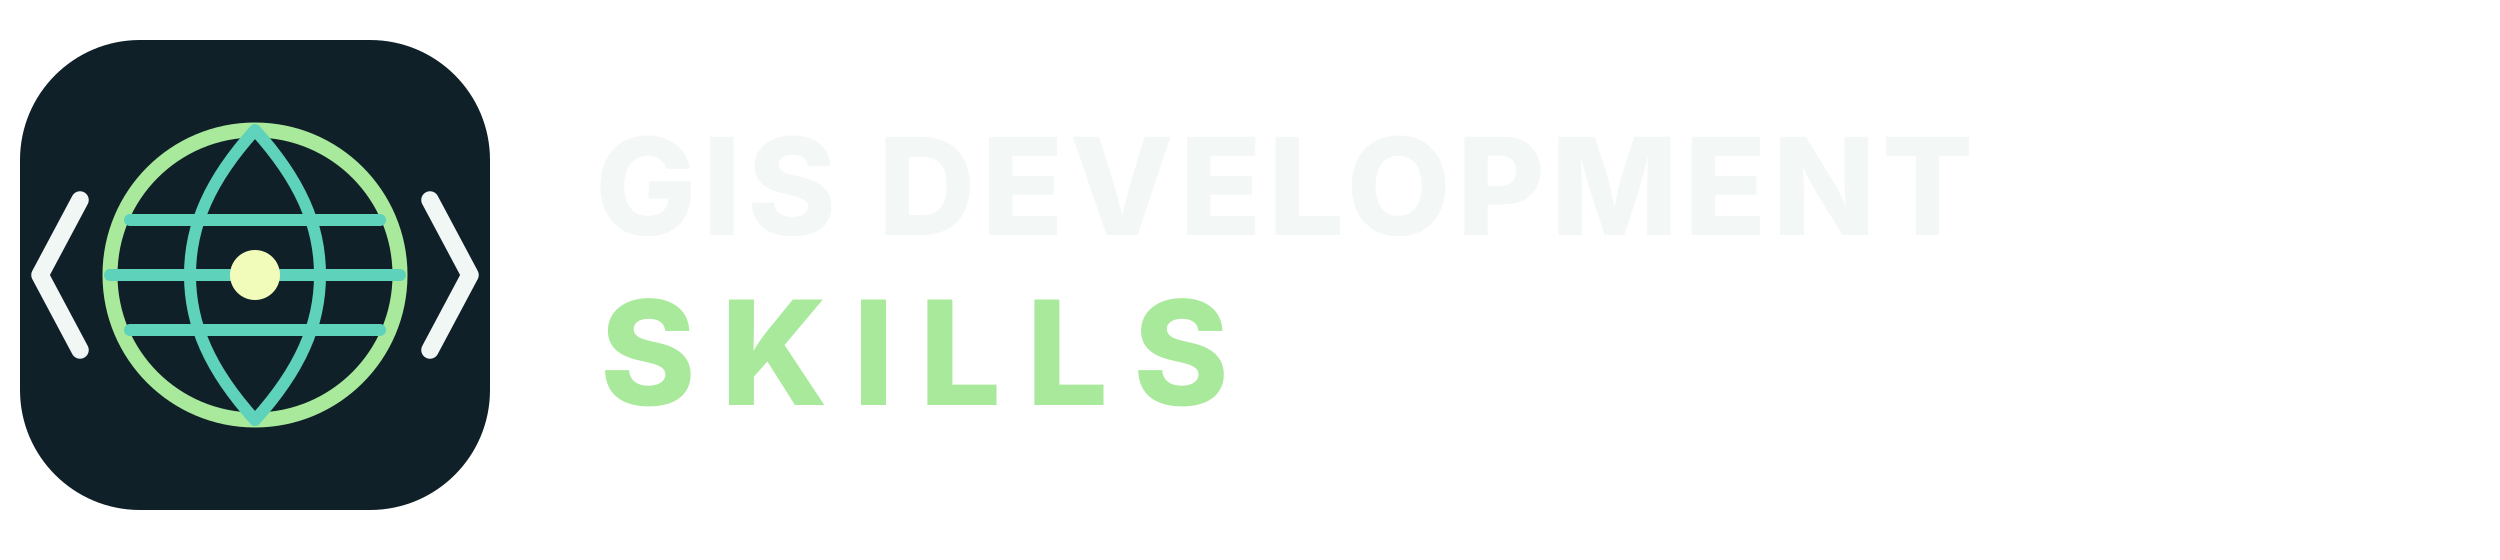
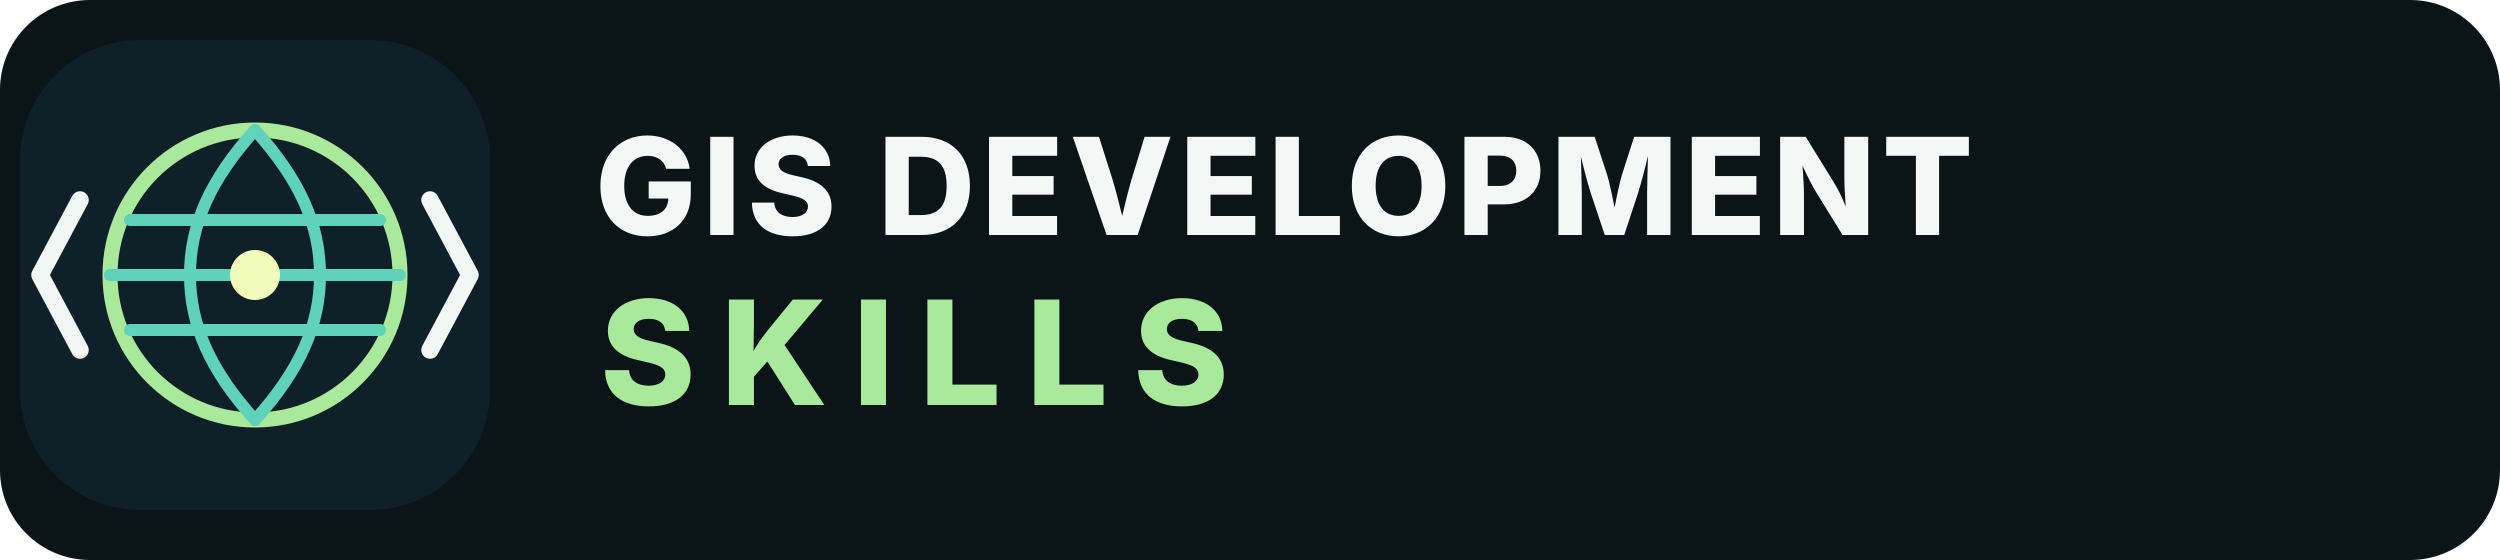
<svg xmlns="http://www.w3.org/2000/svg" width="500" height="112" viewBox="0 0 500 112" role="img" aria-labelledby="title desc">
+   <rect width="500" height="112" rx="18" fill="#0B1418" />
  <rect x="4" y="8" width="94" height="94" rx="24" fill="#102028" />
  <circle cx="51" cy="55" r="29" fill="none" stroke="#A9E99B" stroke-width="3" />
  <path d="M22 55h58M26 44h50M26 66h50M51 26c-9 10-13 19-13 29s4 19 13 29M51 26c9 10 13 19 13 29s-4 19-13 29" fill="none" stroke="#5FD2BB" stroke-width="2.4" stroke-linecap="round" />
  <path d="m16 40-8 15 8 15M86 40l8 15-8 15" fill="none" stroke="#F0F7F4" stroke-width="3.5" stroke-linecap="round" stroke-linejoin="round" />
  <circle cx="51" cy="55" r="5" fill="#F2FCBA" />
  <text x="119" y="47" font-family="Inter,Segoe UI,Arial,sans-serif" font-size="27" font-weight="800" fill="#F3F7F5" letter-spacing="1.2">GIS DEVELOPMENT</text>
  <text x="120" y="81" font-family="Inter,Segoe UI,Arial,sans-serif" font-size="29" font-weight="800" fill="#A9E99B" letter-spacing="5">SKILLS</text>
</svg>
